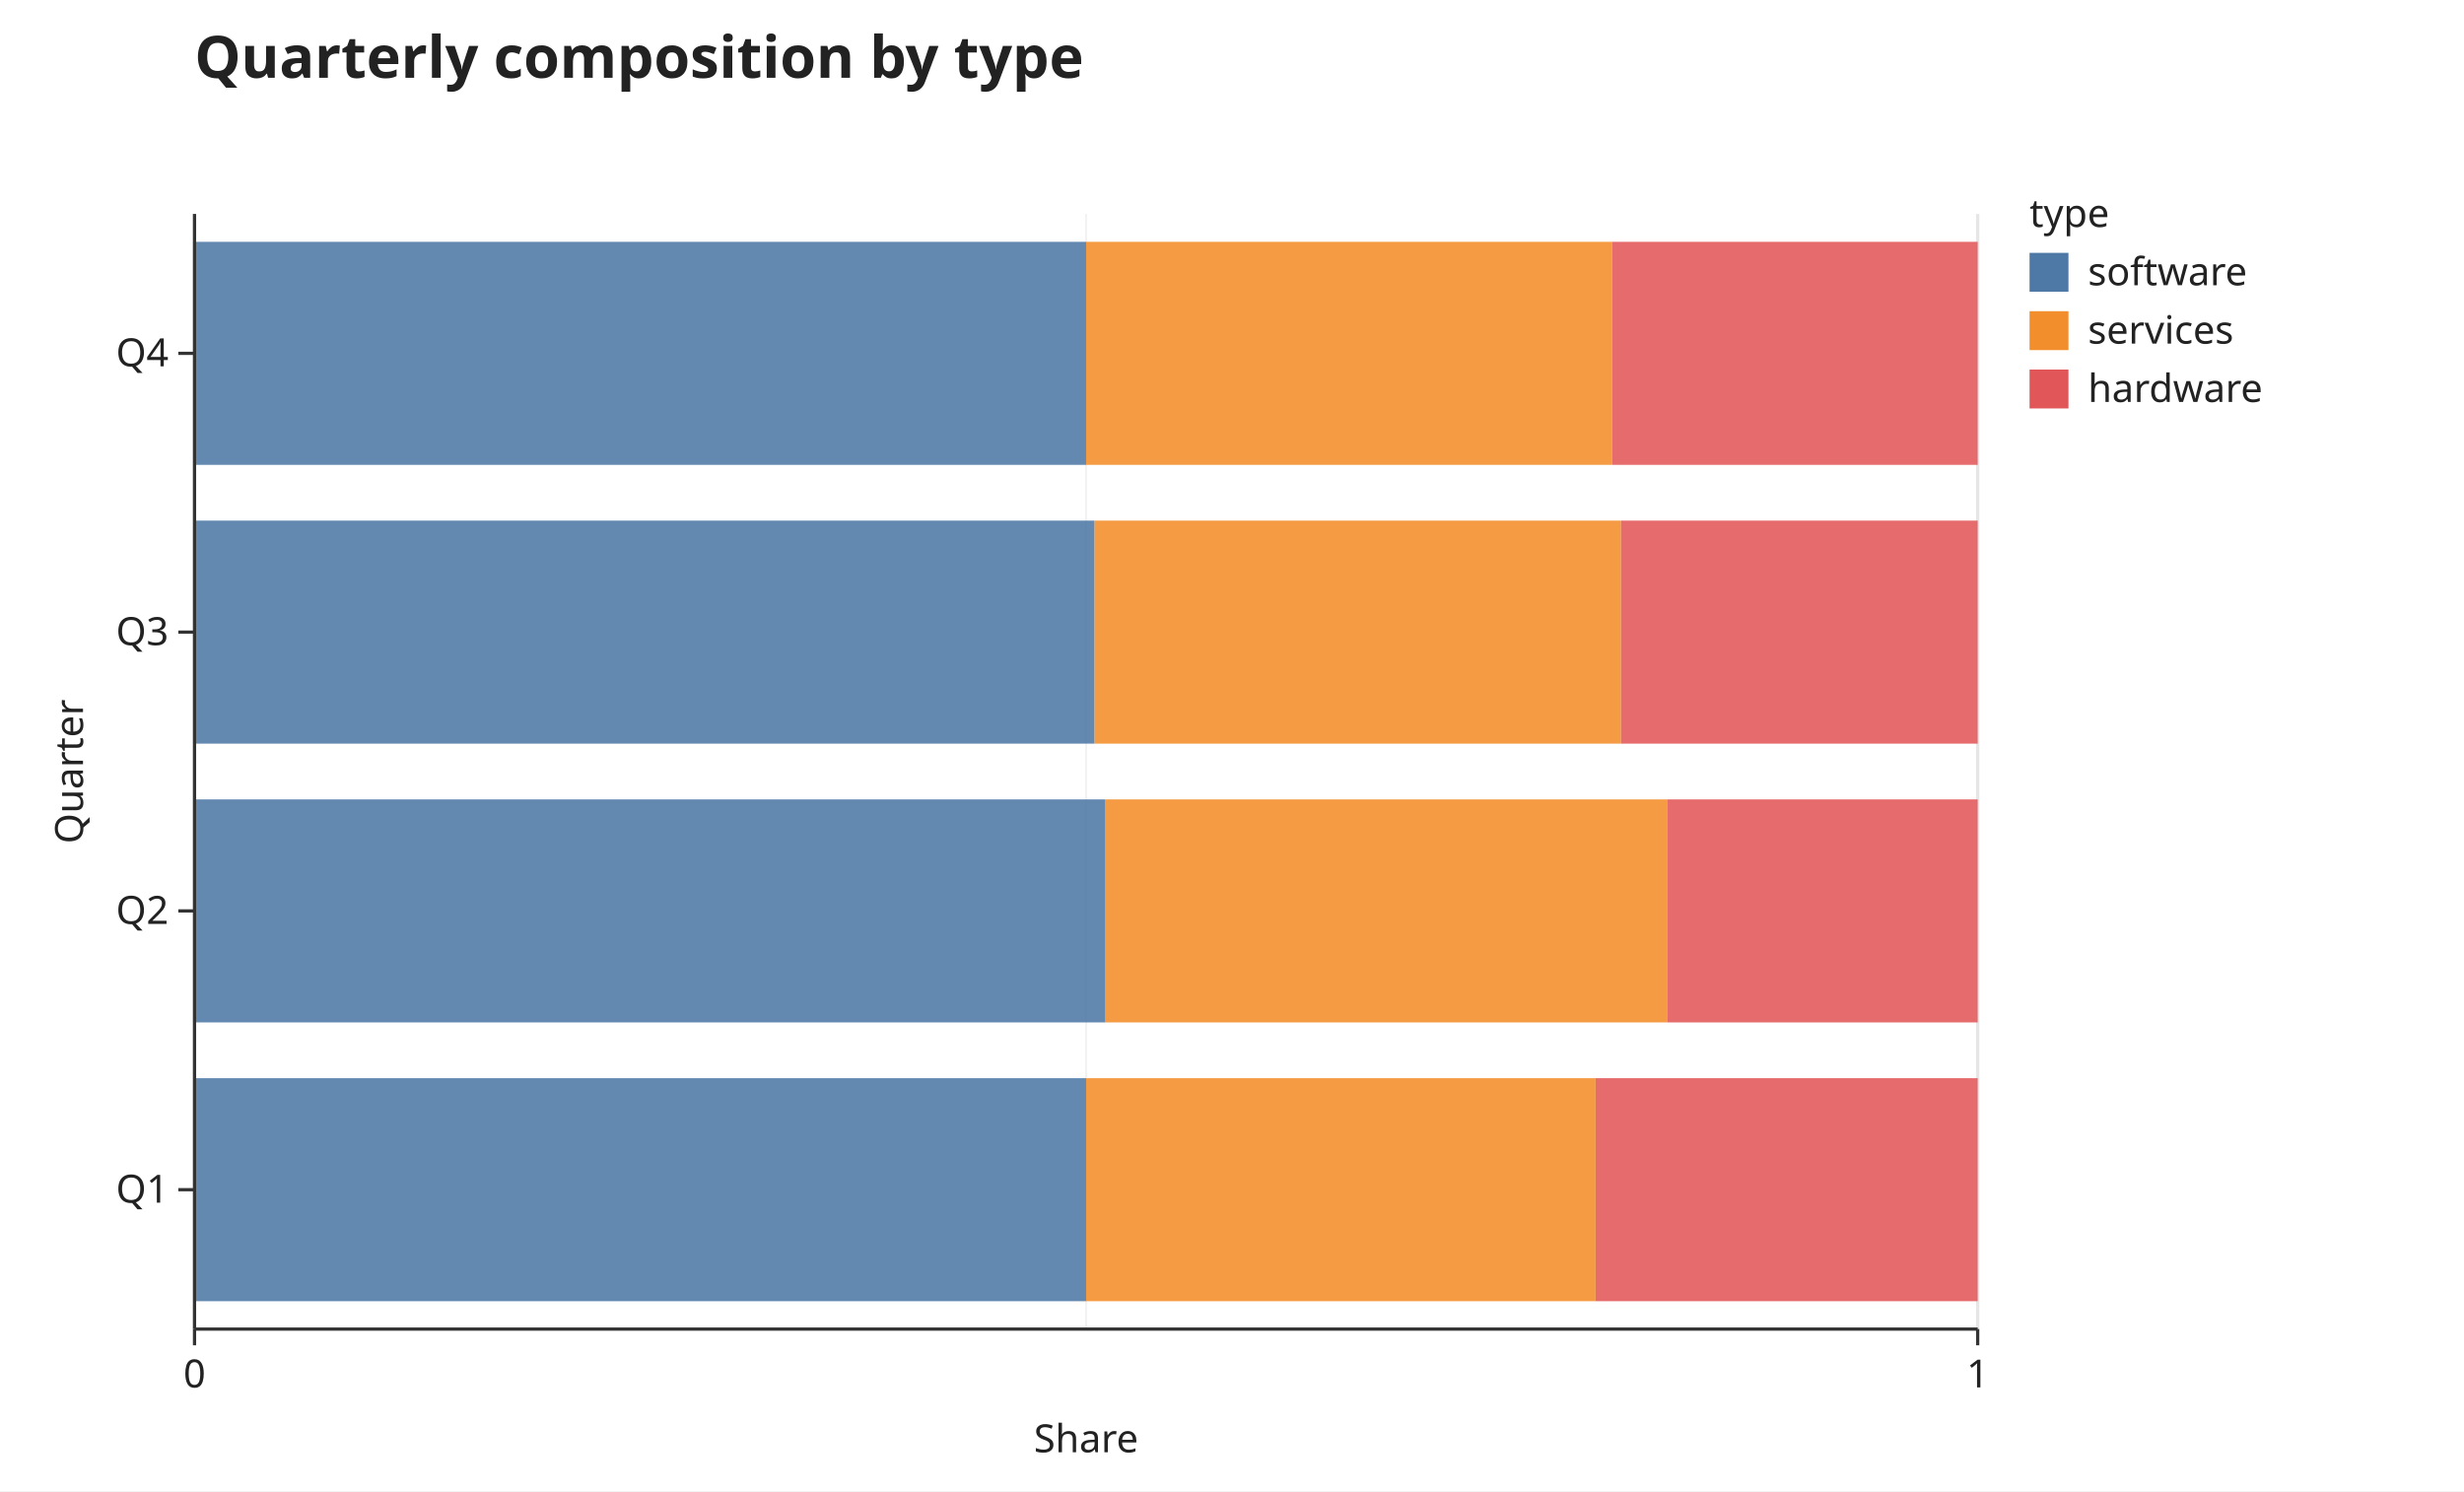
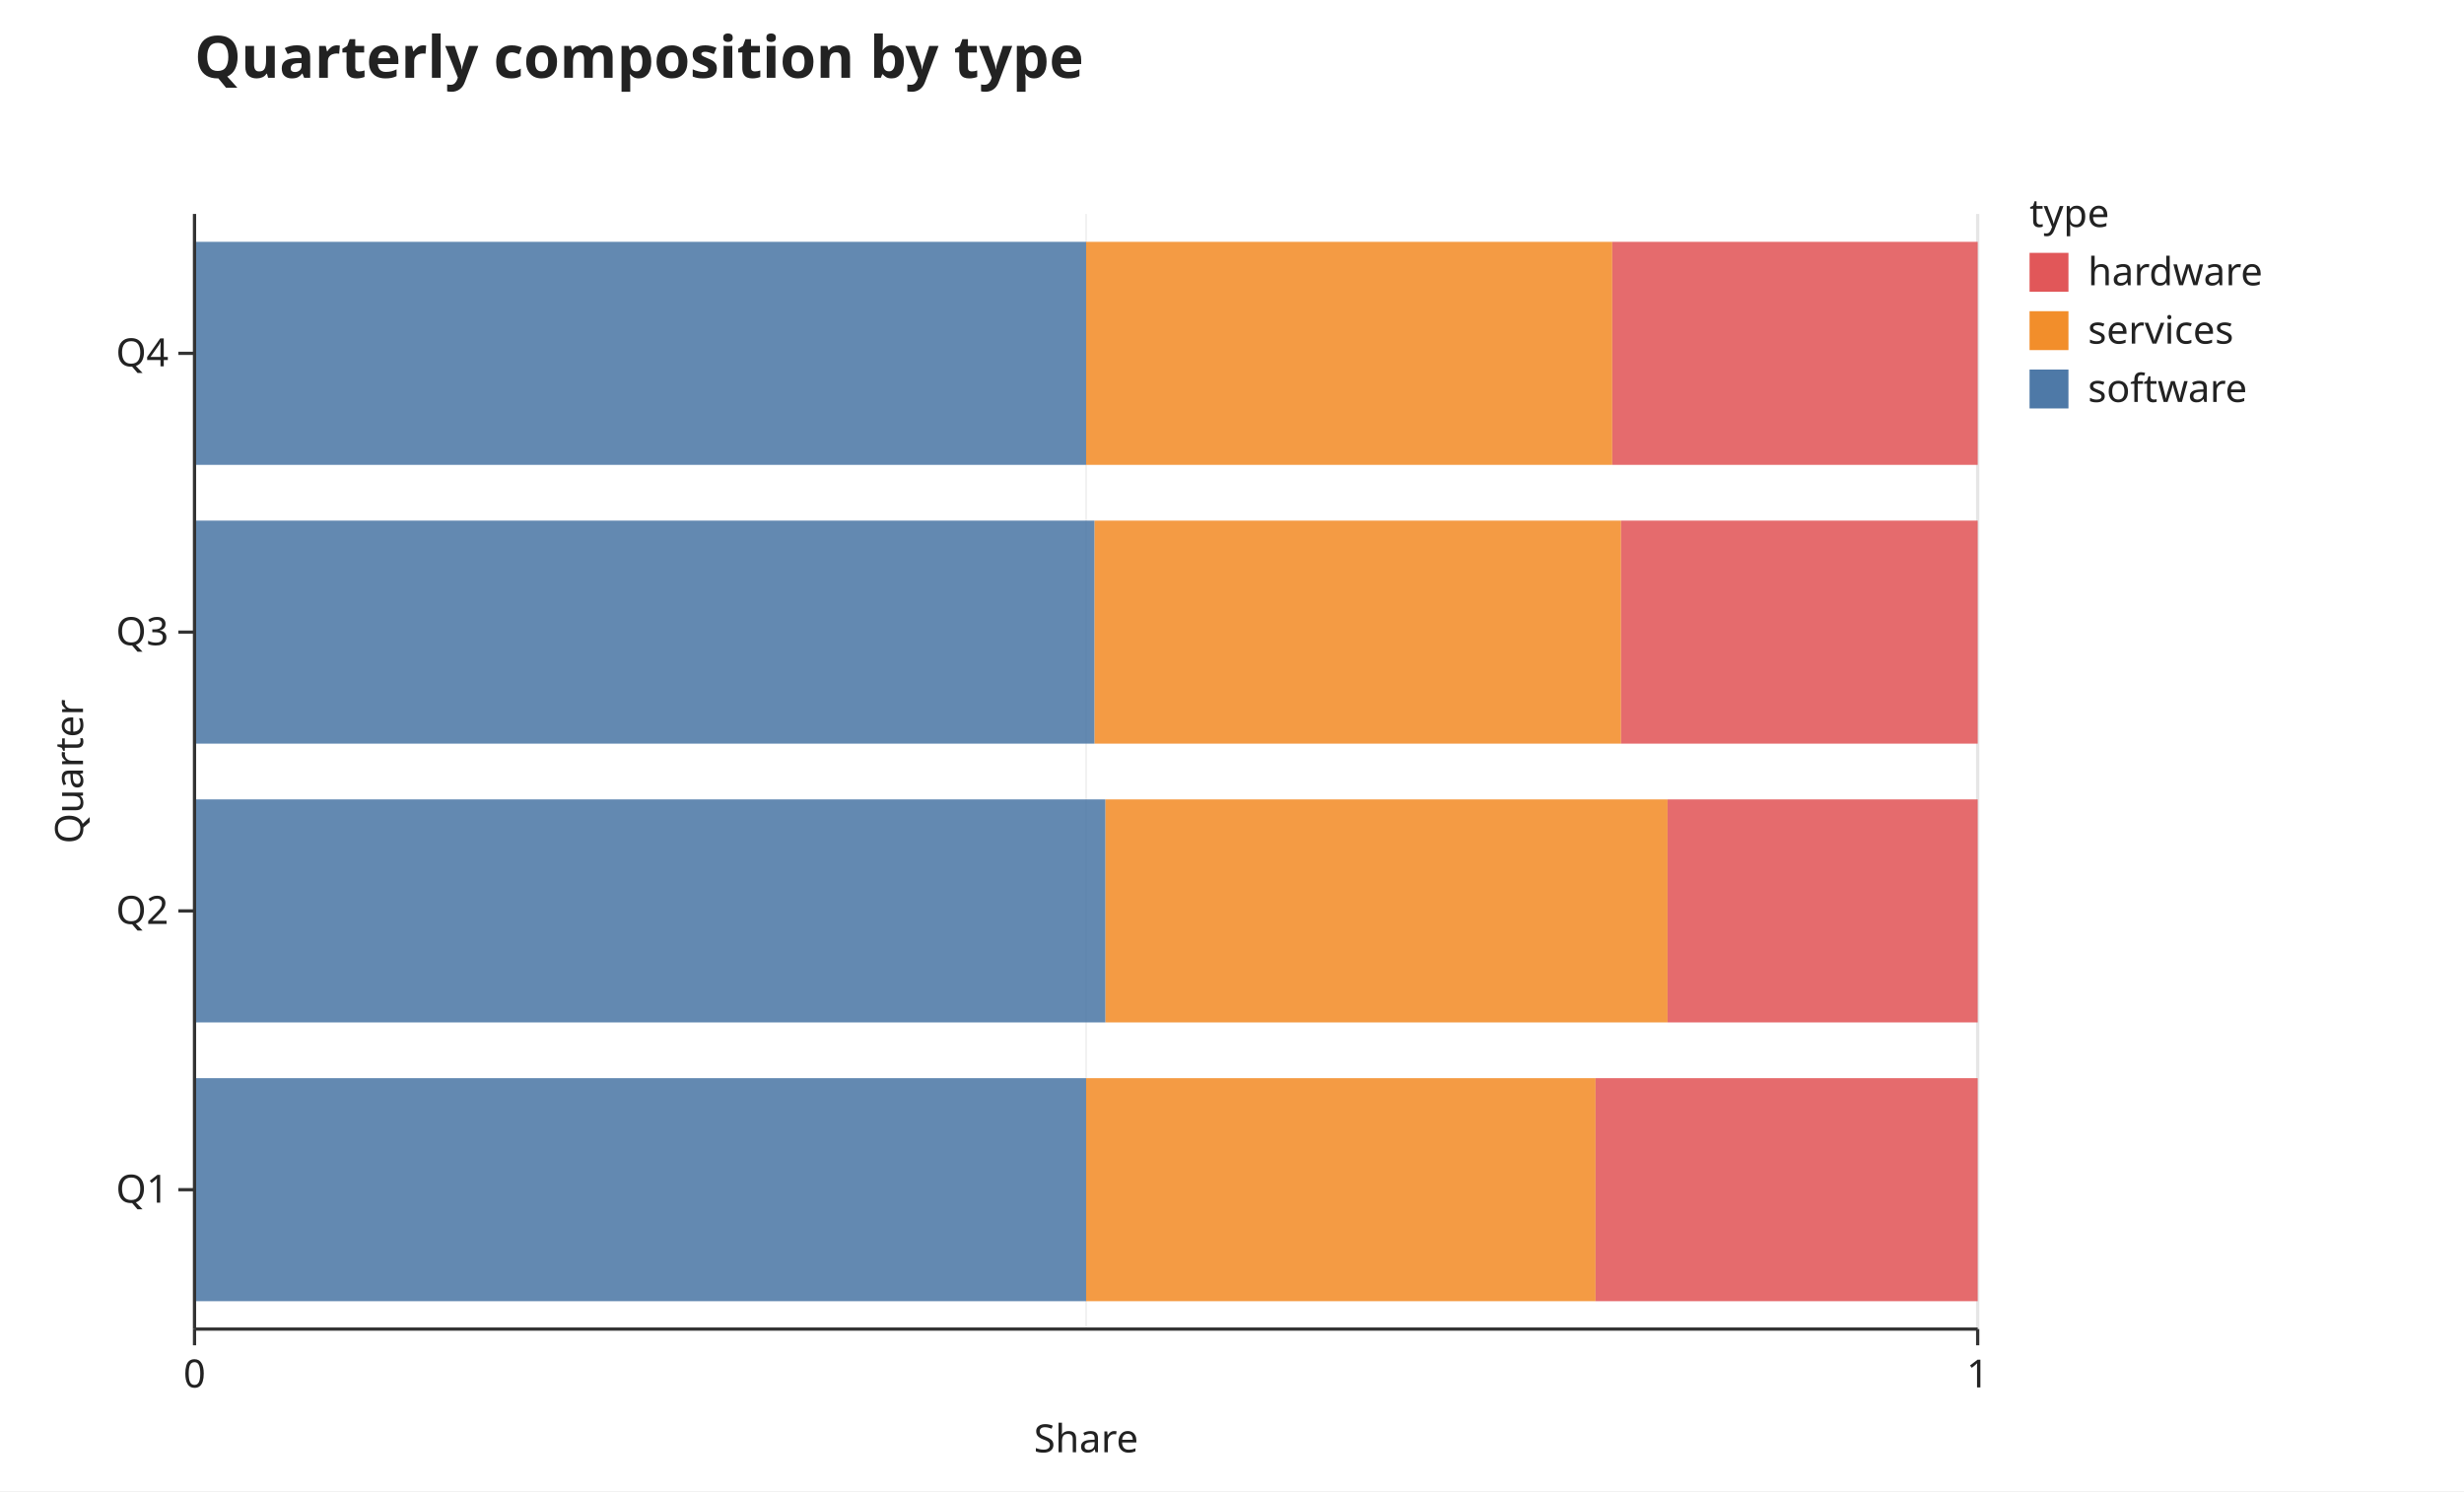
<svg xmlns="http://www.w3.org/2000/svg" width="760" height="460" viewBox="0 0 760 460" role="img" aria-label="Quarterly composition by type">
  <rect class="algraf-background" x="0" y="0" width="760" height="460" fill="#ffffff" />
  <text class="algraf-title" x="60" y="24" font-family="system-ui, sans-serif" font-size="18" font-weight="600" fill="#222222">Quarterly composition by type</text>
  <rect class="algraf-plot-area" x="60" y="66" width="550" height="344" fill="#ffffff" />
  <g class="algraf-grid">
    <line x1="335" y1="66" x2="335" y2="410" stroke="#f2f2f2" stroke-width="0.6" />
    <line x1="60" y1="66" x2="60" y2="410" stroke="#e6e6e6" stroke-width="1" />
    <line x1="610" y1="66" x2="610" y2="410" stroke="#e6e6e6" stroke-width="1" />
  </g>
  <g class="algraf-layer algraf-geom-bar">
    <rect x="60" y="332.6" width="275" height="68.8" fill="#4E79A7" opacity="0.88" />
    <rect x="335" y="332.6" width="157.143" height="68.8" fill="#F28E2B" opacity="0.88" />
    <rect x="492.143" y="332.6" width="117.857" height="68.8" fill="#E15759" opacity="0.88" />
    <rect x="60" y="246.6" width="280.978" height="68.8" fill="#4E79A7" opacity="0.88" />
    <rect x="340.978" y="246.6" width="173.37" height="68.8" fill="#F28E2B" opacity="0.88" />
    <rect x="514.348" y="246.6" width="95.652" height="68.8" fill="#E15759" opacity="0.88" />
    <rect x="60" y="160.6" width="277.619" height="68.8" fill="#4E79A7" opacity="0.88" />
    <rect x="337.619" y="160.6" width="162.381" height="68.8" fill="#F28E2B" opacity="0.88" />
    <rect x="500" y="160.6" width="110" height="68.8" fill="#E15759" opacity="0.88" />
    <rect x="60" y="74.6" width="275" height="68.8" fill="#4E79A7" opacity="0.88" />
    <rect x="335" y="74.6" width="162.295" height="68.8" fill="#F28E2B" opacity="0.88" />
    <rect x="497.295" y="74.6" width="112.705" height="68.8" fill="#E15759" opacity="0.88" />
  </g>
  <g class="algraf-axes">
    <line x1="60" y1="410" x2="610" y2="410" stroke="#333333" stroke-width="1" />
    <line x1="60" y1="410" x2="60" y2="415" stroke="#333333" stroke-width="1" />
    <text x="60" y="428" text-anchor="middle" font-family="system-ui, sans-serif" font-size="12" fill="#222222">0</text>
    <line x1="610" y1="410" x2="610" y2="415" stroke="#333333" stroke-width="1" />
    <text x="610" y="428" text-anchor="middle" font-family="system-ui, sans-serif" font-size="12" fill="#222222">1</text>
    <text x="335" y="448" text-anchor="middle" font-family="system-ui, sans-serif" font-size="12" fill="#222222">Share</text>
    <line x1="60" y1="66" x2="60" y2="410" stroke="#333333" stroke-width="1" />
    <line x1="55" y1="367" x2="60" y2="367" stroke="#333333" stroke-width="1" />
    <text x="52" y="371" text-anchor="end" font-family="system-ui, sans-serif" font-size="12" fill="#222222">Q1</text>
    <line x1="55" y1="281" x2="60" y2="281" stroke="#333333" stroke-width="1" />
    <text x="52" y="285" text-anchor="end" font-family="system-ui, sans-serif" font-size="12" fill="#222222">Q2</text>
    <line x1="55" y1="195" x2="60" y2="195" stroke="#333333" stroke-width="1" />
    <text x="52" y="199" text-anchor="end" font-family="system-ui, sans-serif" font-size="12" fill="#222222">Q3</text>
    <line x1="55" y1="109" x2="60" y2="109" stroke="#333333" stroke-width="1" />
    <text x="52" y="113" text-anchor="end" font-family="system-ui, sans-serif" font-size="12" fill="#222222">Q4</text>
    <text x="25.6" y="238" text-anchor="middle" transform="rotate(-90 25.6 238)" font-family="system-ui, sans-serif" font-size="12" fill="#222222">Quarter</text>
  </g>
  <g class="algraf-legends">
    <text x="626" y="70" text-anchor="start" font-family="system-ui, sans-serif" font-size="12" fill="#222222">type</text>
-     <rect x="626" y="78" width="12" height="12" fill="#4E79A7" />
-     <text x="644" y="88" text-anchor="start" font-family="system-ui, sans-serif" font-size="12" fill="#222222">software</text>
+     <rect x="626" y="78" width="12" height="12" fill="#E15759" />
+     <text x="644" y="88" text-anchor="start" font-family="system-ui, sans-serif" font-size="12" fill="#222222">hardware</text>
    <rect x="626" y="96" width="12" height="12" fill="#F28E2B" />
    <text x="644" y="106" text-anchor="start" font-family="system-ui, sans-serif" font-size="12" fill="#222222">services</text>
-     <rect x="626" y="114" width="12" height="12" fill="#E15759" />
-     <text x="644" y="124" text-anchor="start" font-family="system-ui, sans-serif" font-size="12" fill="#222222">hardware</text>
+     <rect x="626" y="114" width="12" height="12" fill="#4E79A7" />
+     <text x="644" y="124" text-anchor="start" font-family="system-ui, sans-serif" font-size="12" fill="#222222">software</text>
  </g>
</svg>
